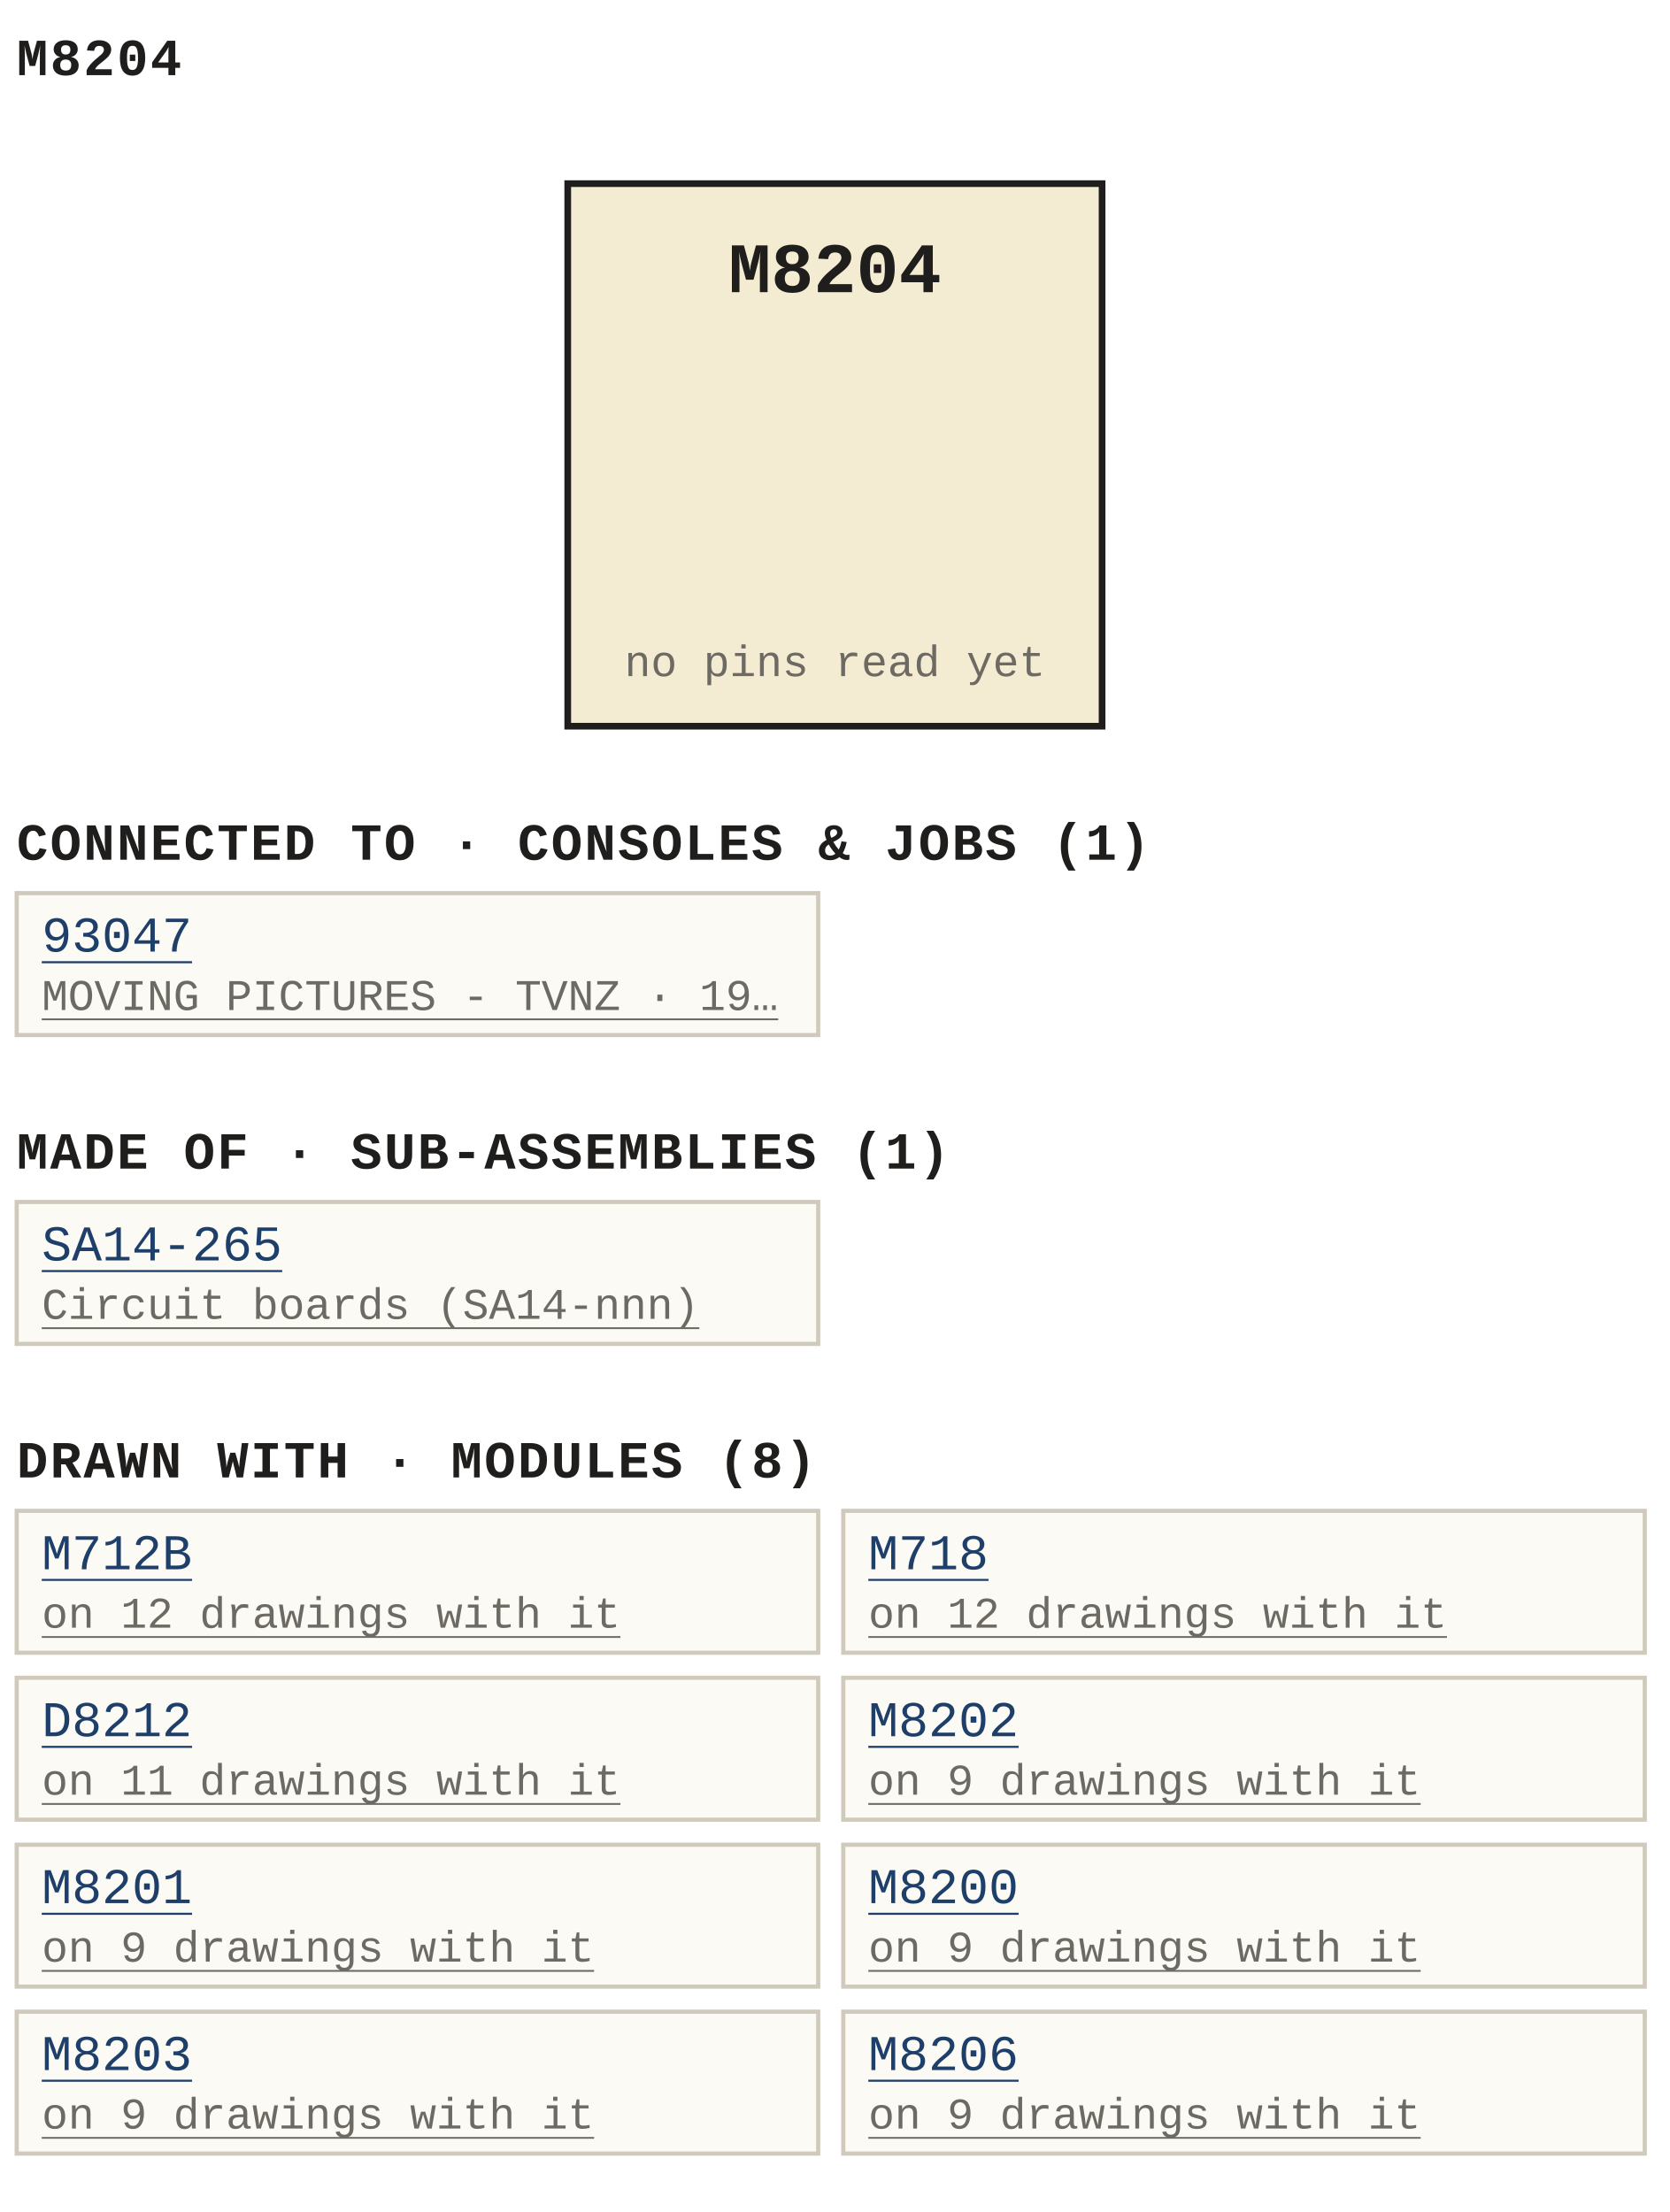
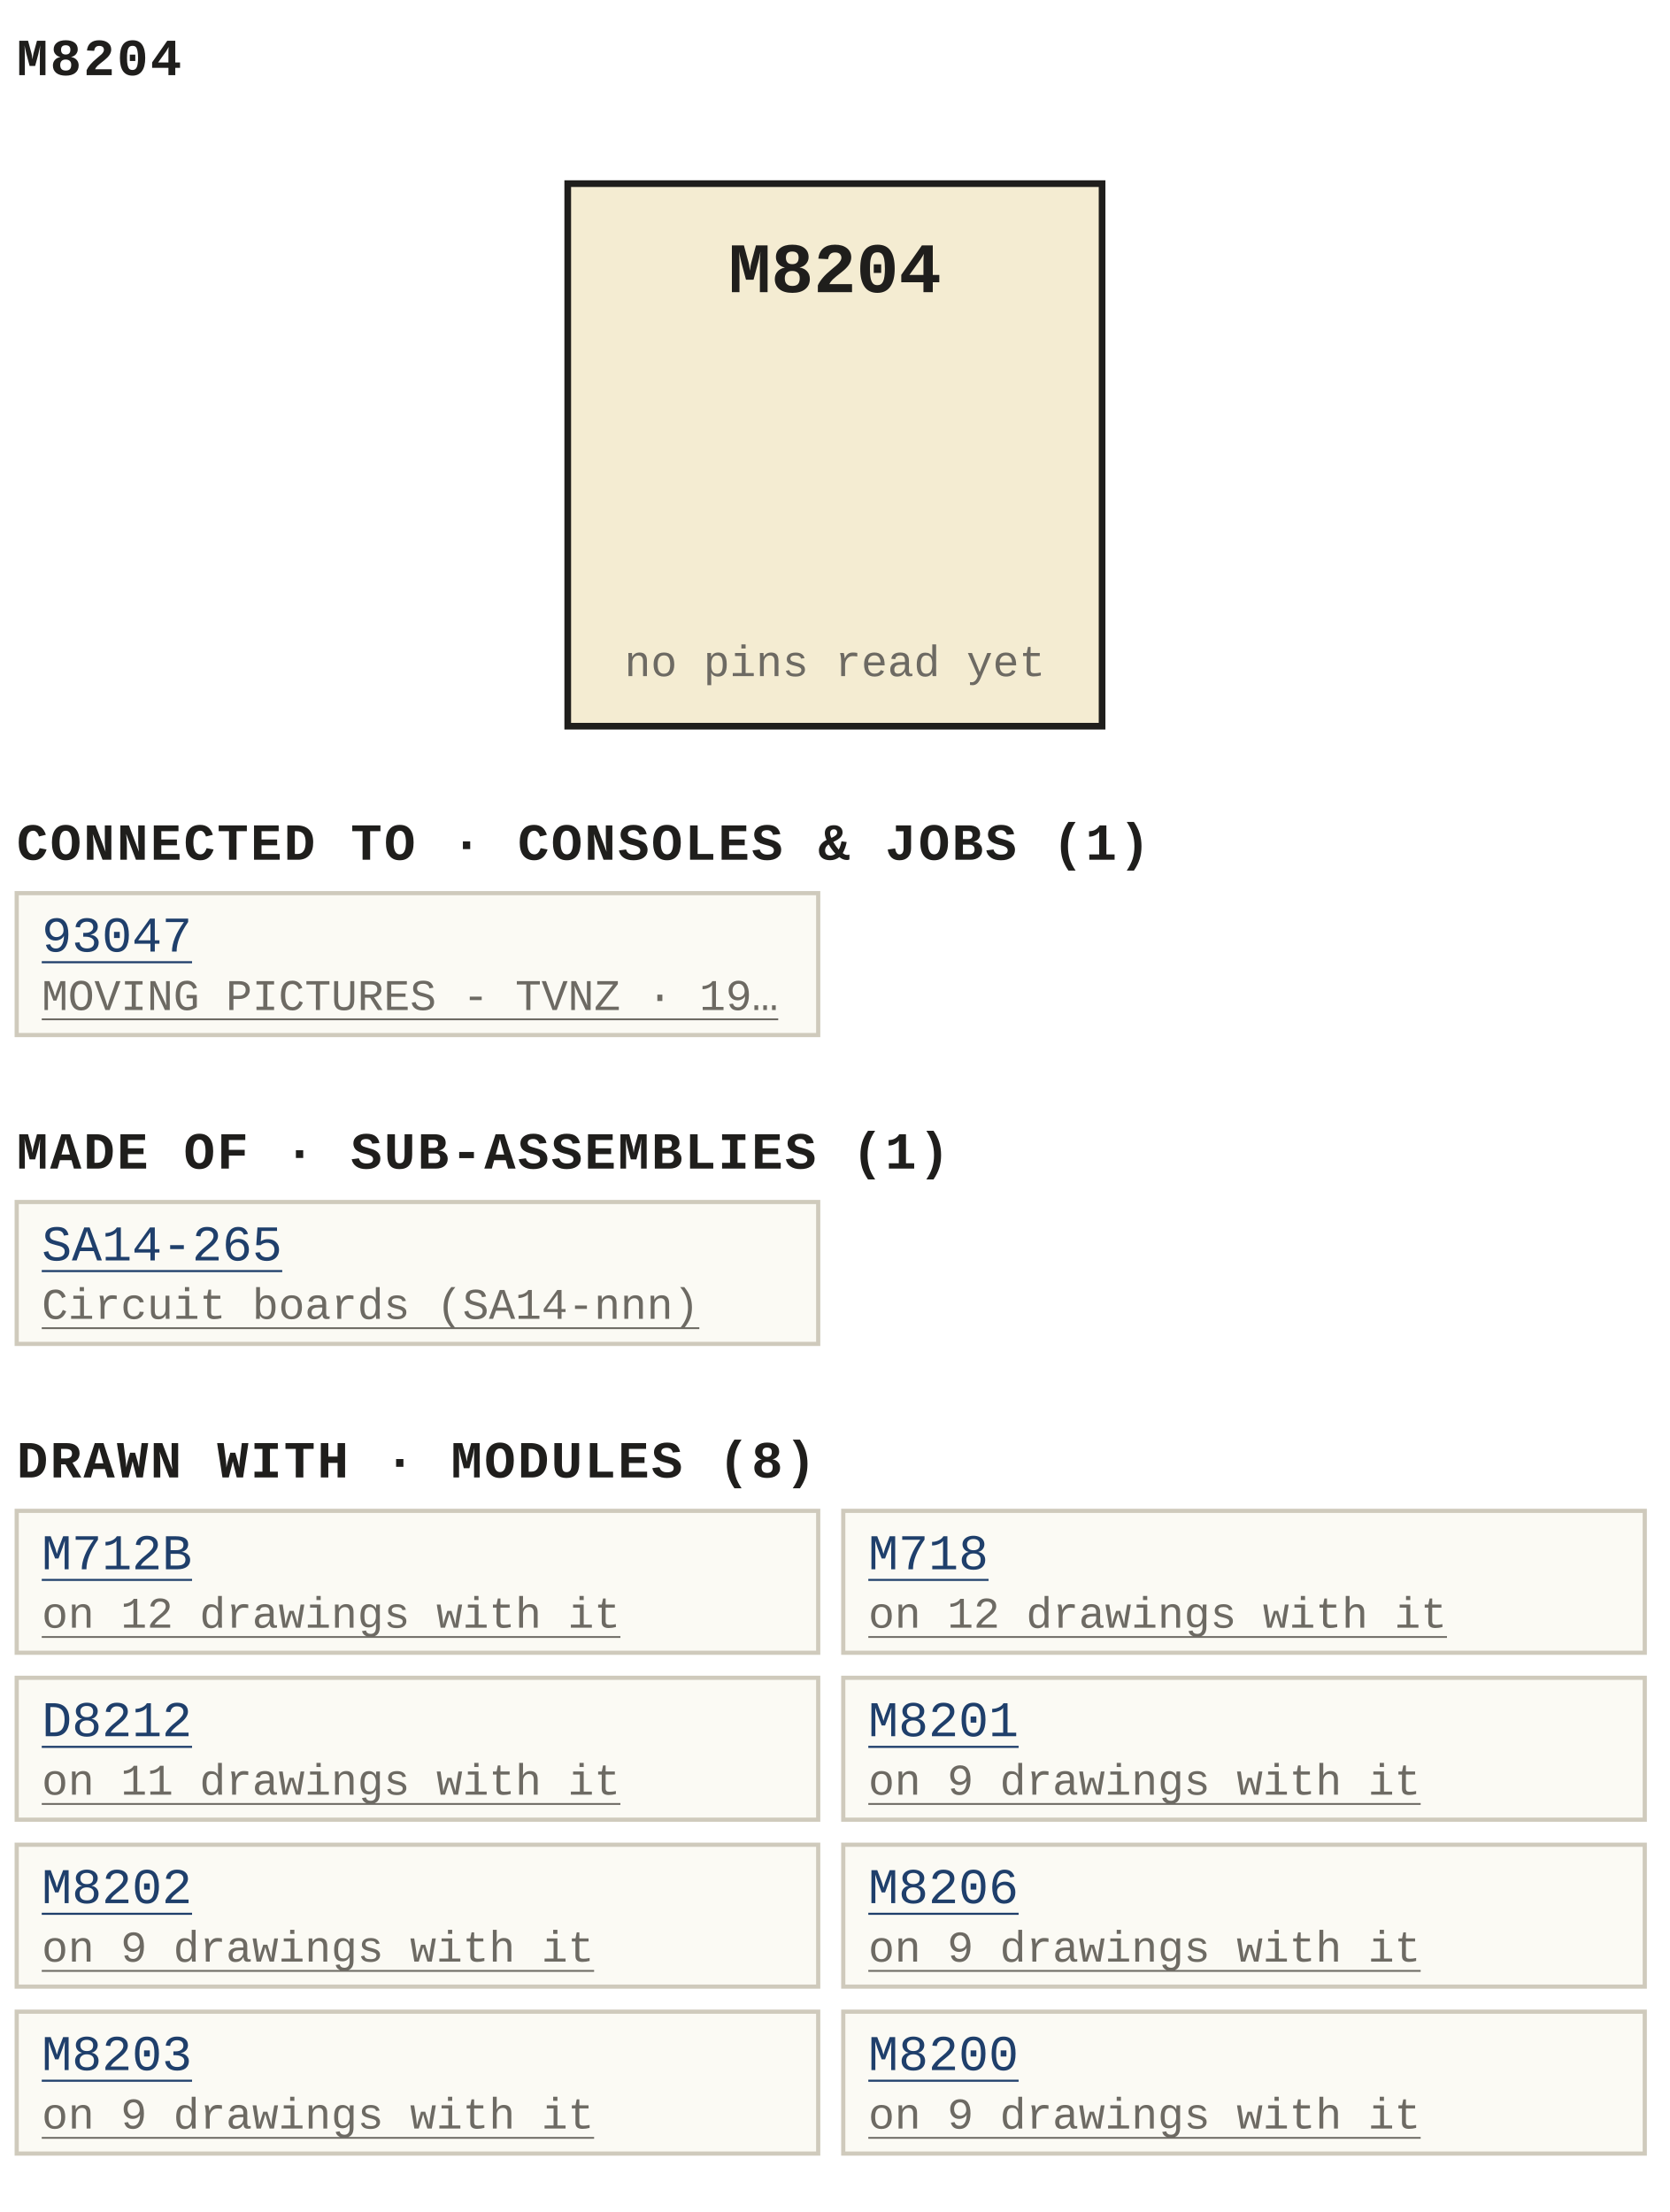
<svg xmlns="http://www.w3.org/2000/svg" class="wp" viewBox="0 0 400 530" width="400" height="530" role="img" aria-label="M8204 connections" style="width:100%;max-width:500px;height:auto;background:#fbfaf4">
  <style>.wp text{font-family:"Courier Prime","Courier New",Courier,monospace;fill:#1f1e1c;font-size:12px} .wp .f{fill:#6d6a63;font-size:10.5px} .wp .h{font-size:12.5px;font-weight:700;letter-spacing:.04em} .wp .b{font-size:17px;font-weight:700} .wp a text{fill:#1f3f6b;text-decoration:underline} .wp a:hover rect{fill:#efe9d2}</style>
  <text x="4" y="18" class="h">M8204</text>
  <rect x="136" y="44" width="128" height="130" fill="#f4ecd2" stroke="#1f1e1c" stroke-width="1.6" />
  <text x="200.0" y="70" class="b" text-anchor="middle">M8204</text>
  <text x="200.0" y="162" class="f" text-anchor="middle">no pins read yet</text>
  <text x="4" y="206" class="h">CONNECTED TO · CONSOLES &amp; JOBS (1)</text>
  <a href="../../PAGES/Job-93047.html">
    <rect x="4" y="214" width="192" height="34" fill="#fbfaf4" stroke="#cfcabc" />
    <text x="10" y="228">93047</text>
    <text x="10" y="242" class="f">MOVING PICTURES - TVNZ · 19…</text>
  </a>
  <text x="4" y="280" class="h">MADE OF · SUB-ASSEMBLIES (1)</text>
  <a href="../../PAGES/Register-Circuit-boards-SA14-nnn.html#sa14-265">
    <rect x="4" y="288" width="192" height="34" fill="#fbfaf4" stroke="#cfcabc" />
    <text x="10" y="302">SA14-265</text>
    <text x="10" y="316" class="f">Circuit boards (SA14-nnn)</text>
  </a>
  <text x="4" y="354" class="h">DRAWN WITH · MODULES (8)</text>
  <a href="../../PAGES/M712B.html">
    <rect x="4" y="362" width="192" height="34" fill="#fbfaf4" stroke="#cfcabc" />
    <text x="10" y="376">M712B</text>
    <text x="10" y="390" class="f">on 12 drawings with it</text>
  </a>
  <a href="../../PAGES/M718.html">
    <rect x="202" y="362" width="192" height="34" fill="#fbfaf4" stroke="#cfcabc" />
    <text x="208" y="376">M718</text>
    <text x="208" y="390" class="f">on 12 drawings with it</text>
  </a>
  <a href="../../PAGES/D8212.html">
    <rect x="4" y="402" width="192" height="34" fill="#fbfaf4" stroke="#cfcabc" />
    <text x="10" y="416">D8212</text>
    <text x="10" y="430" class="f">on 11 drawings with it</text>
  </a>
-   <a href="../../PAGES/M8202.html">
+   <a href="../../PAGES/M8201.html">
    <rect x="202" y="402" width="192" height="34" fill="#fbfaf4" stroke="#cfcabc" />
-     <text x="208" y="416">M8202</text>
+     <text x="208" y="416">M8201</text>
    <text x="208" y="430" class="f">on 9 drawings with it</text>
  </a>
-   <a href="../../PAGES/M8201.html">
+   <a href="../../PAGES/M8202.html">
    <rect x="4" y="442" width="192" height="34" fill="#fbfaf4" stroke="#cfcabc" />
-     <text x="10" y="456">M8201</text>
+     <text x="10" y="456">M8202</text>
    <text x="10" y="470" class="f">on 9 drawings with it</text>
  </a>
-   <a href="../../PAGES/M8200.html">
+   <a href="../../PAGES/M8206.html">
    <rect x="202" y="442" width="192" height="34" fill="#fbfaf4" stroke="#cfcabc" />
-     <text x="208" y="456">M8200</text>
+     <text x="208" y="456">M8206</text>
    <text x="208" y="470" class="f">on 9 drawings with it</text>
  </a>
  <a href="../../PAGES/M8203.html">
    <rect x="4" y="482" width="192" height="34" fill="#fbfaf4" stroke="#cfcabc" />
    <text x="10" y="496">M8203</text>
    <text x="10" y="510" class="f">on 9 drawings with it</text>
  </a>
-   <a href="../../PAGES/M8206.html">
+   <a href="../../PAGES/M8200.html">
    <rect x="202" y="482" width="192" height="34" fill="#fbfaf4" stroke="#cfcabc" />
-     <text x="208" y="496">M8206</text>
+     <text x="208" y="496">M8200</text>
    <text x="208" y="510" class="f">on 9 drawings with it</text>
  </a>
</svg>
